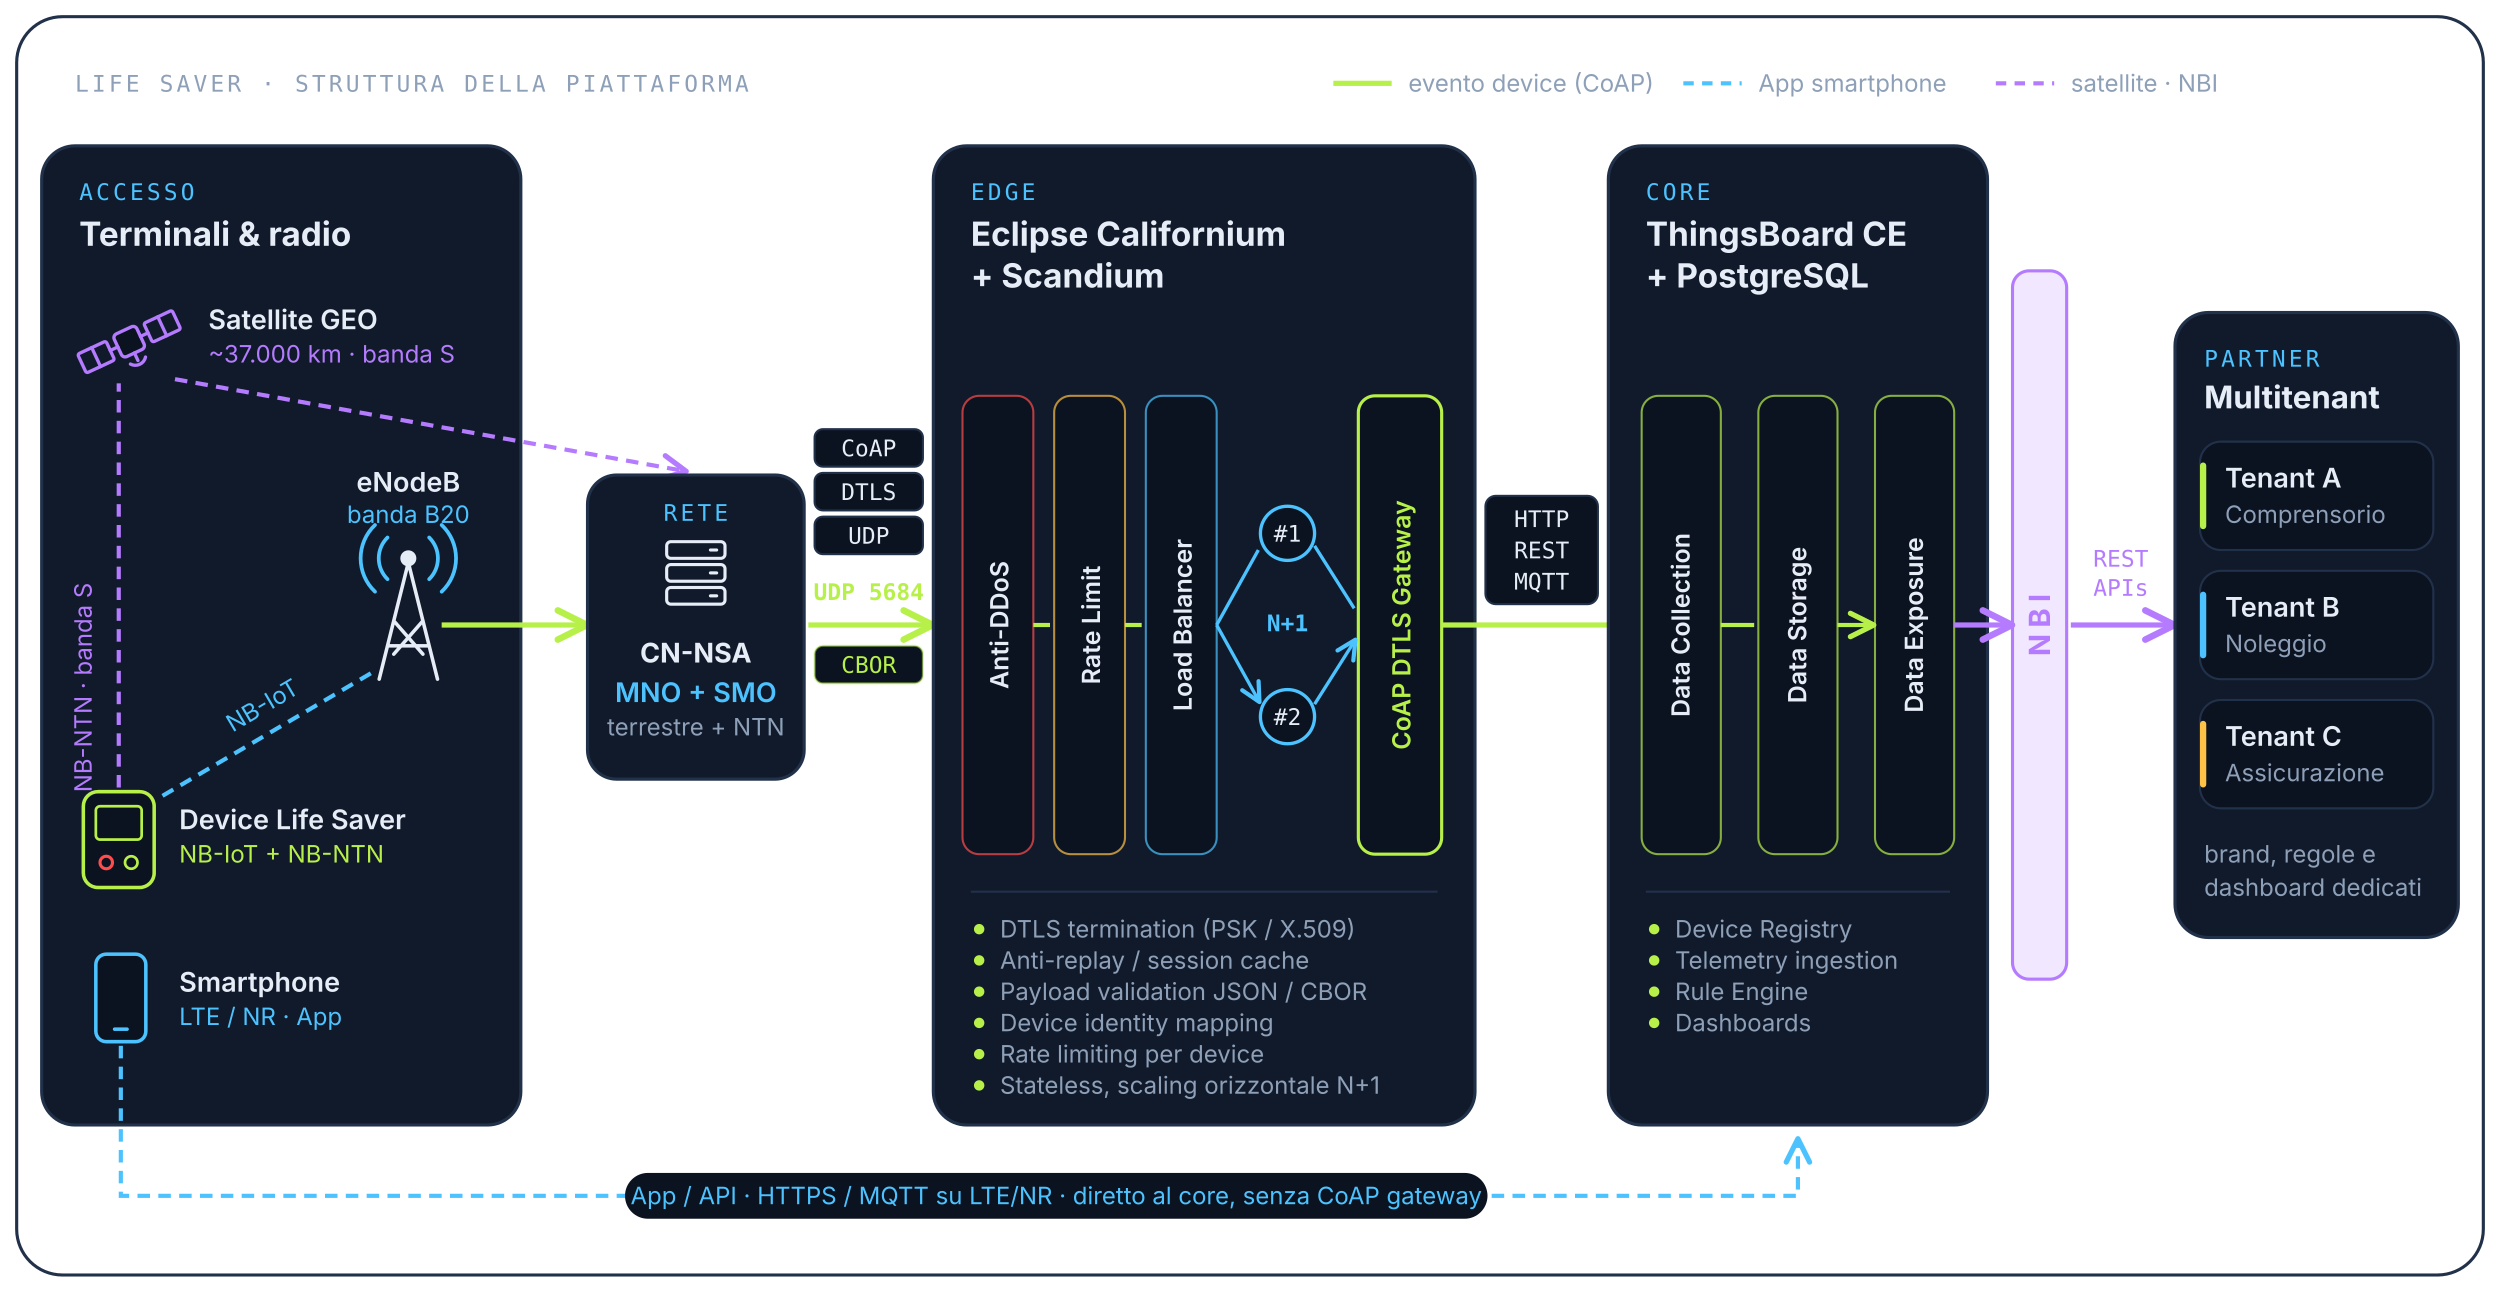
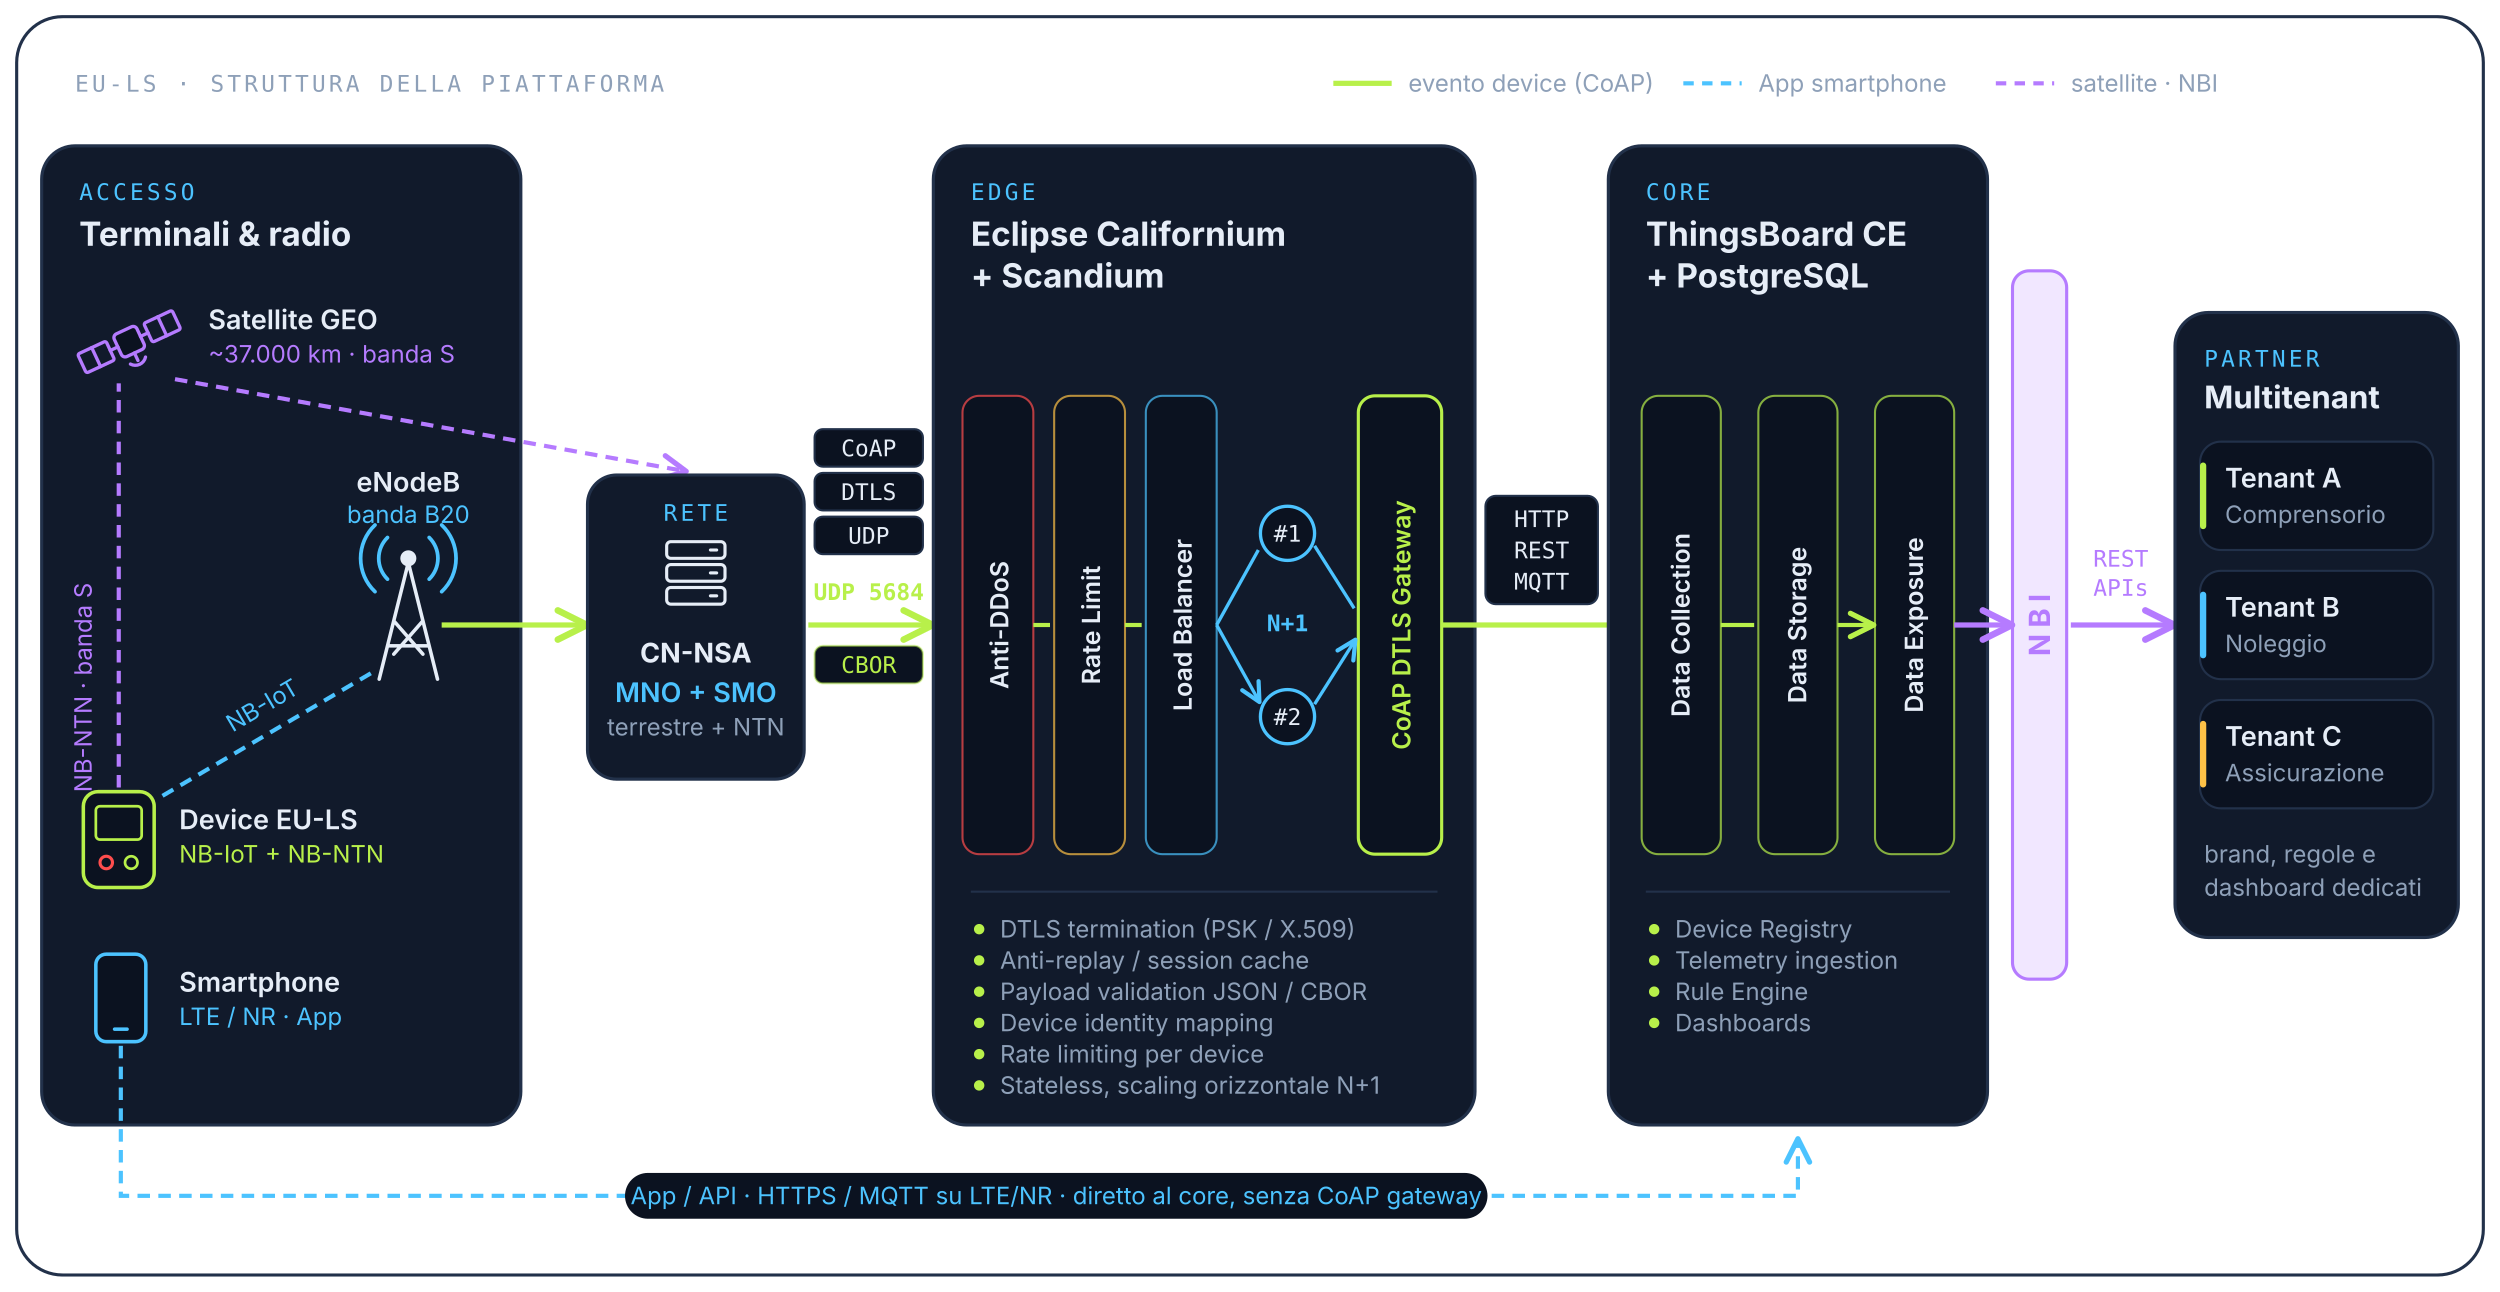
<svg xmlns="http://www.w3.org/2000/svg" viewBox="0 0 1200 620" role="img" aria-labelledby="pl-title pl-desc">
  <defs>
    <marker id="pl-arr" viewBox="0 0 10 10" refX="8" refY="5" markerWidth="7" markerHeight="7" orient="auto-start-reverse">
      <path d="M1 1 L9 5 L1 9" fill="none" stroke="#B8F04A" stroke-width="1.8" stroke-linecap="round" stroke-linejoin="round" />
    </marker>
    <marker id="pl-arr-b" viewBox="0 0 10 10" refX="8" refY="5" markerWidth="7" markerHeight="7" orient="auto-start-reverse">
      <path d="M1 1 L9 5 L1 9" fill="none" stroke="#4CC3FF" stroke-width="1.8" stroke-linecap="round" stroke-linejoin="round" />
    </marker>
    <marker id="pl-arr-v" viewBox="0 0 10 10" refX="8" refY="5" markerWidth="7" markerHeight="7" orient="auto-start-reverse">
      <path d="M1 1 L9 5 L1 9" fill="none" stroke="#B57BFF" stroke-width="1.8" stroke-linecap="round" stroke-linejoin="round" />
    </marker>
    <marker id="pl-arr-s" viewBox="0 0 10 10" refX="8" refY="5" markerWidth="6" markerHeight="6" orient="auto-start-reverse">
      <path d="M1 1 L9 5 L1 9" fill="none" stroke="#8EA0B8" stroke-width="1.8" stroke-linecap="round" stroke-linejoin="round" />
    </marker>
  </defs>
  <style>
  .pl-k{font-family:"JetBrains Mono",monospace;font-size:11px;letter-spacing:1.5px;fill:#8EA0B8}
  .pl-h{font-family:"Space Grotesk",Inter,sans-serif;font-weight:700;font-size:16px;fill:#E6EDF7}
  .pl-t{font-family:Inter,"Space Grotesk",sans-serif;font-size:13px;fill:#E6EDF7}
  .pl-s{font-family:Inter,"Space Grotesk",sans-serif;font-size:11.5px;fill:#8EA0B8}
  .pl-m{font-family:"JetBrains Mono",monospace;font-size:11px;fill:#E6EDF7}
  .pl-v{font-family:"Space Grotesk",Inter,sans-serif;font-size:12px;font-weight:600;fill:#E6EDF7}
  .pl-panel{fill:#111A2B;stroke:#22314A;stroke-width:1.5}
  .pl-in{fill:#0B1220;stroke:#22314A}
  .pl-flow{animation:pl-dash 1.4s linear infinite}
  @keyframes pl-dash{to{stroke-dashoffset:-20}}
  .pl-wave{fill:none;stroke:#4CC3FF;stroke-width:1.8;stroke-linecap:round;animation:pl-w 2.4s ease-in-out infinite}
  .pl-wave2{animation-delay:.4s}
  @keyframes pl-w{0%,100%{opacity:.25}50%{opacity:1}}
  @media (prefers-reduced-motion:reduce){.pl-flow,.pl-wave{animation:none}.pl-pk{display:none}}
</style>
  <rect x="8" y="8" width="1184" height="604" rx="22" fill="none" stroke="#22314A" stroke-width="1.5" />
-   <text x="36" y="44" class="pl-k">LIFE SAVER · STRUTTURA DELLA PIATTAFORMA</text>
+   <text x="36" y="44" class="pl-k">EU-LS · STRUTTURA DELLA PIATTAFORMA</text>
  <line x1="640" y1="40" x2="668" y2="40" stroke="#B8F04A" stroke-width="2.5" />
  <text x="676" y="44" class="pl-s">evento device (CoAP)</text>
  <line x1="808" y1="40" x2="836" y2="40" stroke="#4CC3FF" stroke-width="2" stroke-dasharray="5 4" />
  <text x="844" y="44" class="pl-s">App smartphone</text>
  <line x1="958" y1="40" x2="986" y2="40" stroke="#B57BFF" stroke-width="2" stroke-dasharray="5 4" />
  <text x="994" y="44" class="pl-s">satellite · NBI</text>
  <rect x="20" y="70" width="230" height="470" rx="16" class="pl-panel" />
  <text x="38" y="96" class="pl-k" style="fill:#4CC3FF">ACCESSO</text>
  <text x="38" y="118" class="pl-h">Terminali &amp; radio</text>
  <g transform="translate(62 164) rotate(-25)" fill="none" stroke="#B57BFF" stroke-width="1.6" stroke-linecap="round" stroke-linejoin="round">
    <rect x="-6" y="-6" width="12" height="12" rx="2" fill="#0B1220" />
    <rect x="-25" y="-5" width="15" height="10" rx="1" />
    <path d="M-17.5 -5 V5 M-10 0 H-6" />
    <rect x="10" y="-5" width="15" height="10" rx="1" />
    <path d="M17.5 -5 V5 M6 0 H10" />
    <path d="M-4 10 A5 5 0 0 0 4 10 M0 6 V10" />
  </g>
  <text x="100" y="158" class="pl-t" style="font-weight:600">Satellite GEO</text>
  <text x="100" y="174" class="pl-s" style="fill:#B57BFF">~37.000 km · banda S</text>
  <text x="196" y="236" class="pl-t" text-anchor="middle" style="font-weight:600">eNodeB</text>
  <text x="196" y="251" class="pl-s" text-anchor="middle" style="fill:#4CC3FF">banda B20</text>
  <g fill="none" stroke="#E6EDF7" stroke-width="1.7" stroke-linecap="round" stroke-linejoin="round">
    <path d="M196 270 L182 326 M196 270 L210 326 M186 310 H206 M189 298 L203 314 M203 298 L189 314" />
    <circle cx="196" cy="268" r="3" fill="#E6EDF7" />
  </g>
  <path class="pl-wave" d="M186 258 A14 14 0 0 0 186 278 M206 258 A14 14 0 0 1 206 278" />
  <path class="pl-wave pl-wave2" d="M180 252 A22 22 0 0 0 180 284 M212 252 A22 22 0 0 1 212 284" />
  <g transform="translate(40 380)">
    <rect x="0" y="0" width="34" height="46" rx="7" fill="#0B1220" stroke="#B8F04A" stroke-width="1.7" />
    <rect x="6" y="7" width="22" height="16" rx="2" fill="none" stroke="#B8F04A" stroke-width="1.3" />
    <circle cx="11" cy="34" r="3" fill="none" stroke="#FF4D4D" stroke-width="1.5" />
    <circle cx="23" cy="34" r="3" fill="none" stroke="#B8F04A" stroke-width="1.3" />
  </g>
-   <text x="86" y="398" class="pl-t" style="font-weight:600">Device Life Saver</text>
+   <text x="86" y="398" class="pl-t" style="font-weight:600">Device EU-LS</text>
  <text x="86" y="414" class="pl-s" style="fill:#B8F04A">NB-IoT + NB-NTN</text>
  <g transform="translate(46 458)" fill="none" stroke="#4CC3FF" stroke-width="1.7" stroke-linecap="round" stroke-linejoin="round">
    <rect x="0" y="0" width="24" height="42" rx="5" fill="#0B1220" />
    <path d="M9 36 H15" />
  </g>
  <text x="86" y="476" class="pl-t" style="font-weight:600">Smartphone</text>
  <text x="86" y="492" class="pl-s" style="fill:#4CC3FF">LTE / NR · App</text>
  <path class="pl-flow" d="M57 378 V184" fill="none" stroke="#B57BFF" stroke-width="2" stroke-dasharray="6 4" />
  <text transform="translate(44 330) rotate(-90)" class="pl-s" text-anchor="middle" style="fill:#B57BFF">NB-NTN · banda S</text>
  <path class="pl-flow" d="M78 382 L180 322" fill="none" stroke="#4CC3FF" stroke-width="2" stroke-dasharray="6 4" />
  <text transform="translate(128 342) rotate(-30.5)" class="pl-s" text-anchor="middle" style="fill:#4CC3FF">NB-IoT</text>
  <path class="pl-flow" d="M84 182 L328 226" fill="none" stroke="#B57BFF" stroke-width="2" stroke-dasharray="6 4" marker-end="url(#pl-arr-v)" />
  <line x1="212" y1="300" x2="280" y2="300" stroke="#B8F04A" stroke-width="2.5" marker-end="url(#pl-arr)" />
  <rect x="282" y="228" width="104" height="146" rx="14" class="pl-panel" />
  <text x="334" y="250" class="pl-k" text-anchor="middle" style="fill:#4CC3FF">RETE</text>
  <g transform="translate(320 260)" fill="none" stroke="#E6EDF7" stroke-width="1.5" stroke-linecap="round">
    <rect x="0" y="0" width="28" height="8" rx="2" />
    <rect x="0" y="11" width="28" height="8" rx="2" />
    <rect x="0" y="22" width="28" height="8" rx="2" />
    <path d="M21 4 H24 M21 15 H24 M21 26 H24" />
  </g>
  <text x="334" y="318" class="pl-t" text-anchor="middle" style="font-weight:700">CN-NSA</text>
  <text x="334" y="337" class="pl-t" text-anchor="middle" style="fill:#4CC3FF;font-weight:600">MNO + SMO</text>
  <text x="334" y="353" class="pl-s" text-anchor="middle">terrestre + NTN</text>
  <g class="pl-m" text-anchor="middle">
    <rect x="391" y="206" width="52" height="18" rx="4" class="pl-in" />
    <text x="417" y="219">CoAP</text>
    <rect x="391" y="227" width="52" height="18" rx="4" class="pl-in" />
    <text x="417" y="240">DTLS</text>
    <rect x="391" y="248" width="52" height="18" rx="4" class="pl-in" />
    <text x="417" y="261">UDP</text>
    <text x="417" y="288" style="fill:#B8F04A;font-weight:700">UDP 5684</text>
    <rect x="391" y="310" width="52" height="18" rx="4" class="pl-in" style="stroke:#B8F04A;stroke-opacity:.5" />
    <text x="417" y="323" style="fill:#B8F04A">CBOR</text>
  </g>
  <line x1="388" y1="300" x2="446" y2="300" stroke="#B8F04A" stroke-width="2.5" marker-end="url(#pl-arr)" />
  <rect x="448" y="70" width="260" height="470" rx="16" class="pl-panel" />
  <text x="466" y="96" class="pl-k" style="fill:#4CC3FF">EDGE</text>
  <text x="466" y="118" class="pl-h">Eclipse Californium</text>
  <text x="466" y="138" class="pl-h">+ Scandium</text>
  <g>
    <rect x="462" y="190" width="34" height="220" rx="8" fill="#0B1220" stroke="#FF4D4D" stroke-opacity=".7" />
    <text transform="translate(484 300) rotate(-90)" class="pl-v" text-anchor="middle">Anti-DDoS</text>
    <rect x="506" y="190" width="34" height="220" rx="8" fill="#0B1220" stroke="#FFC247" stroke-opacity=".7" />
    <text transform="translate(528 300) rotate(-90)" class="pl-v" text-anchor="middle">Rate Limit</text>
    <rect x="550" y="190" width="34" height="220" rx="8" fill="#0B1220" stroke="#4CC3FF" stroke-opacity=".7" />
    <text transform="translate(572 300) rotate(-90)" class="pl-v" text-anchor="middle">Load Balancer</text>
    <rect x="652" y="190" width="40" height="220" rx="8" fill="#0B1220" stroke="#B8F04A" stroke-width="1.5" />
    <text transform="translate(677 300) rotate(-90)" class="pl-v" text-anchor="middle" style="fill:#B8F04A">CoAP DTLS Gateway</text>
  </g>
  <path d="M496 300 H504 M540 300 H548" stroke="#B8F04A" stroke-width="2" />
  <path d="M584 300 L604 264 M584 300 L604 336" fill="none" stroke="#4CC3FF" stroke-width="1.6" marker-end="url(#pl-arr-b)" />
  <circle cx="618" cy="256" r="13" fill="#0B1220" stroke="#4CC3FF" stroke-width="1.6" />
  <text x="618" y="260" class="pl-m" text-anchor="middle">#1</text>
  <circle cx="618" cy="344" r="13" fill="#0B1220" stroke="#4CC3FF" stroke-width="1.6" />
  <text x="618" y="348" class="pl-m" text-anchor="middle">#2</text>
  <path d="M631 262 L650 292 M631 338 L650 308" fill="none" stroke="#4CC3FF" stroke-width="1.6" marker-end="url(#pl-arr-b)" />
  <text x="618" y="303" class="pl-m" text-anchor="middle" style="fill:#4CC3FF;font-weight:700">N+1</text>
  <line x1="466" y1="428" x2="690" y2="428" stroke="#22314A" />
  <g class="pl-s">
    <circle cx="470" cy="446" r="2.5" fill="#B8F04A" />
    <text x="480" y="450">DTLS termination (PSK / X.509)</text>
    <circle cx="470" cy="461" r="2.5" fill="#B8F04A" />
    <text x="480" y="465">Anti-replay / session cache</text>
    <circle cx="470" cy="476" r="2.5" fill="#B8F04A" />
    <text x="480" y="480">Payload validation JSON / CBOR</text>
    <circle cx="470" cy="491" r="2.5" fill="#B8F04A" />
    <text x="480" y="495">Device identity mapping</text>
    <circle cx="470" cy="506" r="2.5" fill="#B8F04A" />
    <text x="480" y="510">Rate limiting per device</text>
    <circle cx="470" cy="521" r="2.5" fill="#B8F04A" />
    <text x="480" y="525">Stateless, scaling orizzontale N+1</text>
  </g>
  <rect x="713" y="238" width="54" height="52" rx="5" class="pl-in" />
  <text x="740" y="253" class="pl-m" text-anchor="middle">HTTP</text>
  <text x="740" y="268" class="pl-m" text-anchor="middle">REST</text>
  <text x="740" y="283" class="pl-m" text-anchor="middle">MQTT</text>
  <line x1="692" y1="300" x2="786" y2="300" stroke="#B8F04A" stroke-width="2.5" marker-end="url(#pl-arr)" />
  <rect x="772" y="70" width="182" height="470" rx="16" class="pl-panel" />
  <text x="790" y="96" class="pl-k" style="fill:#4CC3FF">CORE</text>
  <text x="790" y="118" class="pl-h">ThingsBoard CE</text>
  <text x="790" y="138" class="pl-h">+ PostgreSQL</text>
  <rect x="788" y="190" width="38" height="220" rx="8" fill="#0B1220" stroke="#B8F04A" stroke-opacity=".7" />
  <text transform="translate(811 300) rotate(-90)" class="pl-v" text-anchor="middle">Data Collection</text>
  <rect x="844" y="190" width="38" height="220" rx="8" fill="#0B1220" stroke="#B8F04A" stroke-opacity=".7" />
  <text transform="translate(867 300) rotate(-90)" class="pl-v" text-anchor="middle">Data Storage</text>
  <rect x="900" y="190" width="38" height="220" rx="8" fill="#0B1220" stroke="#B8F04A" stroke-opacity=".7" />
  <text transform="translate(923 300) rotate(-90)" class="pl-v" text-anchor="middle">Data Exposure</text>
  <path d="M826 300 H842 M882 300 H898" stroke="#B8F04A" stroke-width="2" marker-end="url(#pl-arr)" />
  <line x1="790" y1="428" x2="936" y2="428" stroke="#22314A" />
  <g class="pl-s">
    <circle cx="794" cy="446" r="2.5" fill="#B8F04A" />
    <text x="804" y="450">Device Registry</text>
    <circle cx="794" cy="461" r="2.5" fill="#B8F04A" />
    <text x="804" y="465">Telemetry ingestion</text>
    <circle cx="794" cy="476" r="2.5" fill="#B8F04A" />
    <text x="804" y="480">Rule Engine</text>
    <circle cx="794" cy="491" r="2.5" fill="#B8F04A" />
    <text x="804" y="495">Dashboards</text>
  </g>
  <line x1="938" y1="300" x2="964" y2="300" stroke="#B57BFF" stroke-width="2.5" marker-end="url(#pl-arr-v)" />
  <rect x="966" y="130" width="26" height="340" rx="8" fill="#B57BFF" fill-opacity=".18" stroke="#B57BFF" stroke-width="1.5" />
  <text transform="translate(984 300) rotate(-90)" text-anchor="middle" style="font-family:'Space Grotesk',Inter,sans-serif;font-weight:700;font-size:14px;letter-spacing:3px;fill:#B57BFF">NBI</text>
  <text x="1018" y="272" class="pl-m" text-anchor="middle" style="fill:#B57BFF">REST</text>
  <text x="1018" y="286" class="pl-m" text-anchor="middle" style="fill:#B57BFF">APIs</text>
  <line x1="994" y1="300" x2="1042" y2="300" stroke="#B57BFF" stroke-width="2.5" marker-end="url(#pl-arr-v)" />
  <rect x="1044" y="150" width="136" height="300" rx="16" class="pl-panel" />
  <text x="1058" y="176" class="pl-k" style="fill:#4CC3FF">PARTNER</text>
  <text x="1058" y="196" class="pl-h" style="font-size:15px">Multitenant</text>
  <g>
    <rect x="1056" y="212" width="112" height="52" rx="10" class="pl-in" />
    <rect x="1056" y="222" width="3" height="32" rx="1.5" fill="#B8F04A" />
    <text x="1068" y="234" class="pl-t" style="font-weight:600">Tenant A</text>
    <text x="1068" y="251" class="pl-s">Comprensorio</text>
    <rect x="1056" y="274" width="112" height="52" rx="10" class="pl-in" />
    <rect x="1056" y="284" width="3" height="32" rx="1.5" fill="#4CC3FF" />
    <text x="1068" y="296" class="pl-t" style="font-weight:600">Tenant B</text>
    <text x="1068" y="313" class="pl-s">Noleggio</text>
    <rect x="1056" y="336" width="112" height="52" rx="10" class="pl-in" />
    <rect x="1056" y="346" width="3" height="32" rx="1.5" fill="#FFC247" />
    <text x="1068" y="358" class="pl-t" style="font-weight:600">Tenant C</text>
    <text x="1068" y="375" class="pl-s">Assicurazione</text>
  </g>
  <text x="1058" y="414" class="pl-s">brand, regole e</text>
  <text x="1058" y="430" class="pl-s">dashboard dedicati</text>
  <path class="pl-flow" d="M58 502 V574 H863 V548" fill="none" stroke="#4CC3FF" stroke-width="2" stroke-dasharray="6 4" marker-end="url(#pl-arr-b)" />
  <rect x="300" y="563" width="414" height="22" rx="11" fill="#0B1220" />
  <text x="507" y="578" class="pl-s" text-anchor="middle" style="fill:#4CC3FF">App / API · HTTPS / MQTT su LTE/NR · diretto al core, senza CoAP gateway</text>
  <g class="pl-pk">
    <rect x="-6" y="-4" width="12" height="8" rx="2.5" fill="#E6EDF7" opacity="0">
      <animateMotion dur="1.6s" begin="0s" repeatCount="indefinite" path="M216 300 H266" />
      <animate attributeName="opacity" values="0;1;1;0" keyTimes="0;0.15;0.8;1" dur="1.6s" begin="0s" repeatCount="indefinite" />
    </rect>
    <rect x="-6" y="-4" width="12" height="8" rx="2.5" fill="#E6EDF7" opacity="0">
      <animateMotion dur="1.6s" begin="0.4s" repeatCount="indefinite" path="M392 300 H432" />
      <animate attributeName="opacity" values="0;1;1;0" keyTimes="0;0.15;0.8;1" dur="1.6s" begin="0.4s" repeatCount="indefinite" />
    </rect>
    <rect x="-6" y="-4" width="12" height="8" rx="2.5" fill="#E6EDF7" opacity="0">
      <animateMotion dur="1.6s" begin="0.8s" repeatCount="indefinite" path="M696 300 H772" />
      <animate attributeName="opacity" values="0;1;1;0" keyTimes="0;0.15;0.8;1" dur="1.6s" begin="0.8s" repeatCount="indefinite" />
    </rect>
    <rect x="-6" y="-4" width="12" height="8" rx="2.5" fill="#E6EDF7" opacity="0">
      <animateMotion dur="1.6s" begin="1.2s" repeatCount="indefinite" path="M996 300 H1030" />
      <animate attributeName="opacity" values="0;1;1;0" keyTimes="0;0.15;0.8;1" dur="1.6s" begin="1.2s" repeatCount="indefinite" />
    </rect>
  </g>
</svg>
